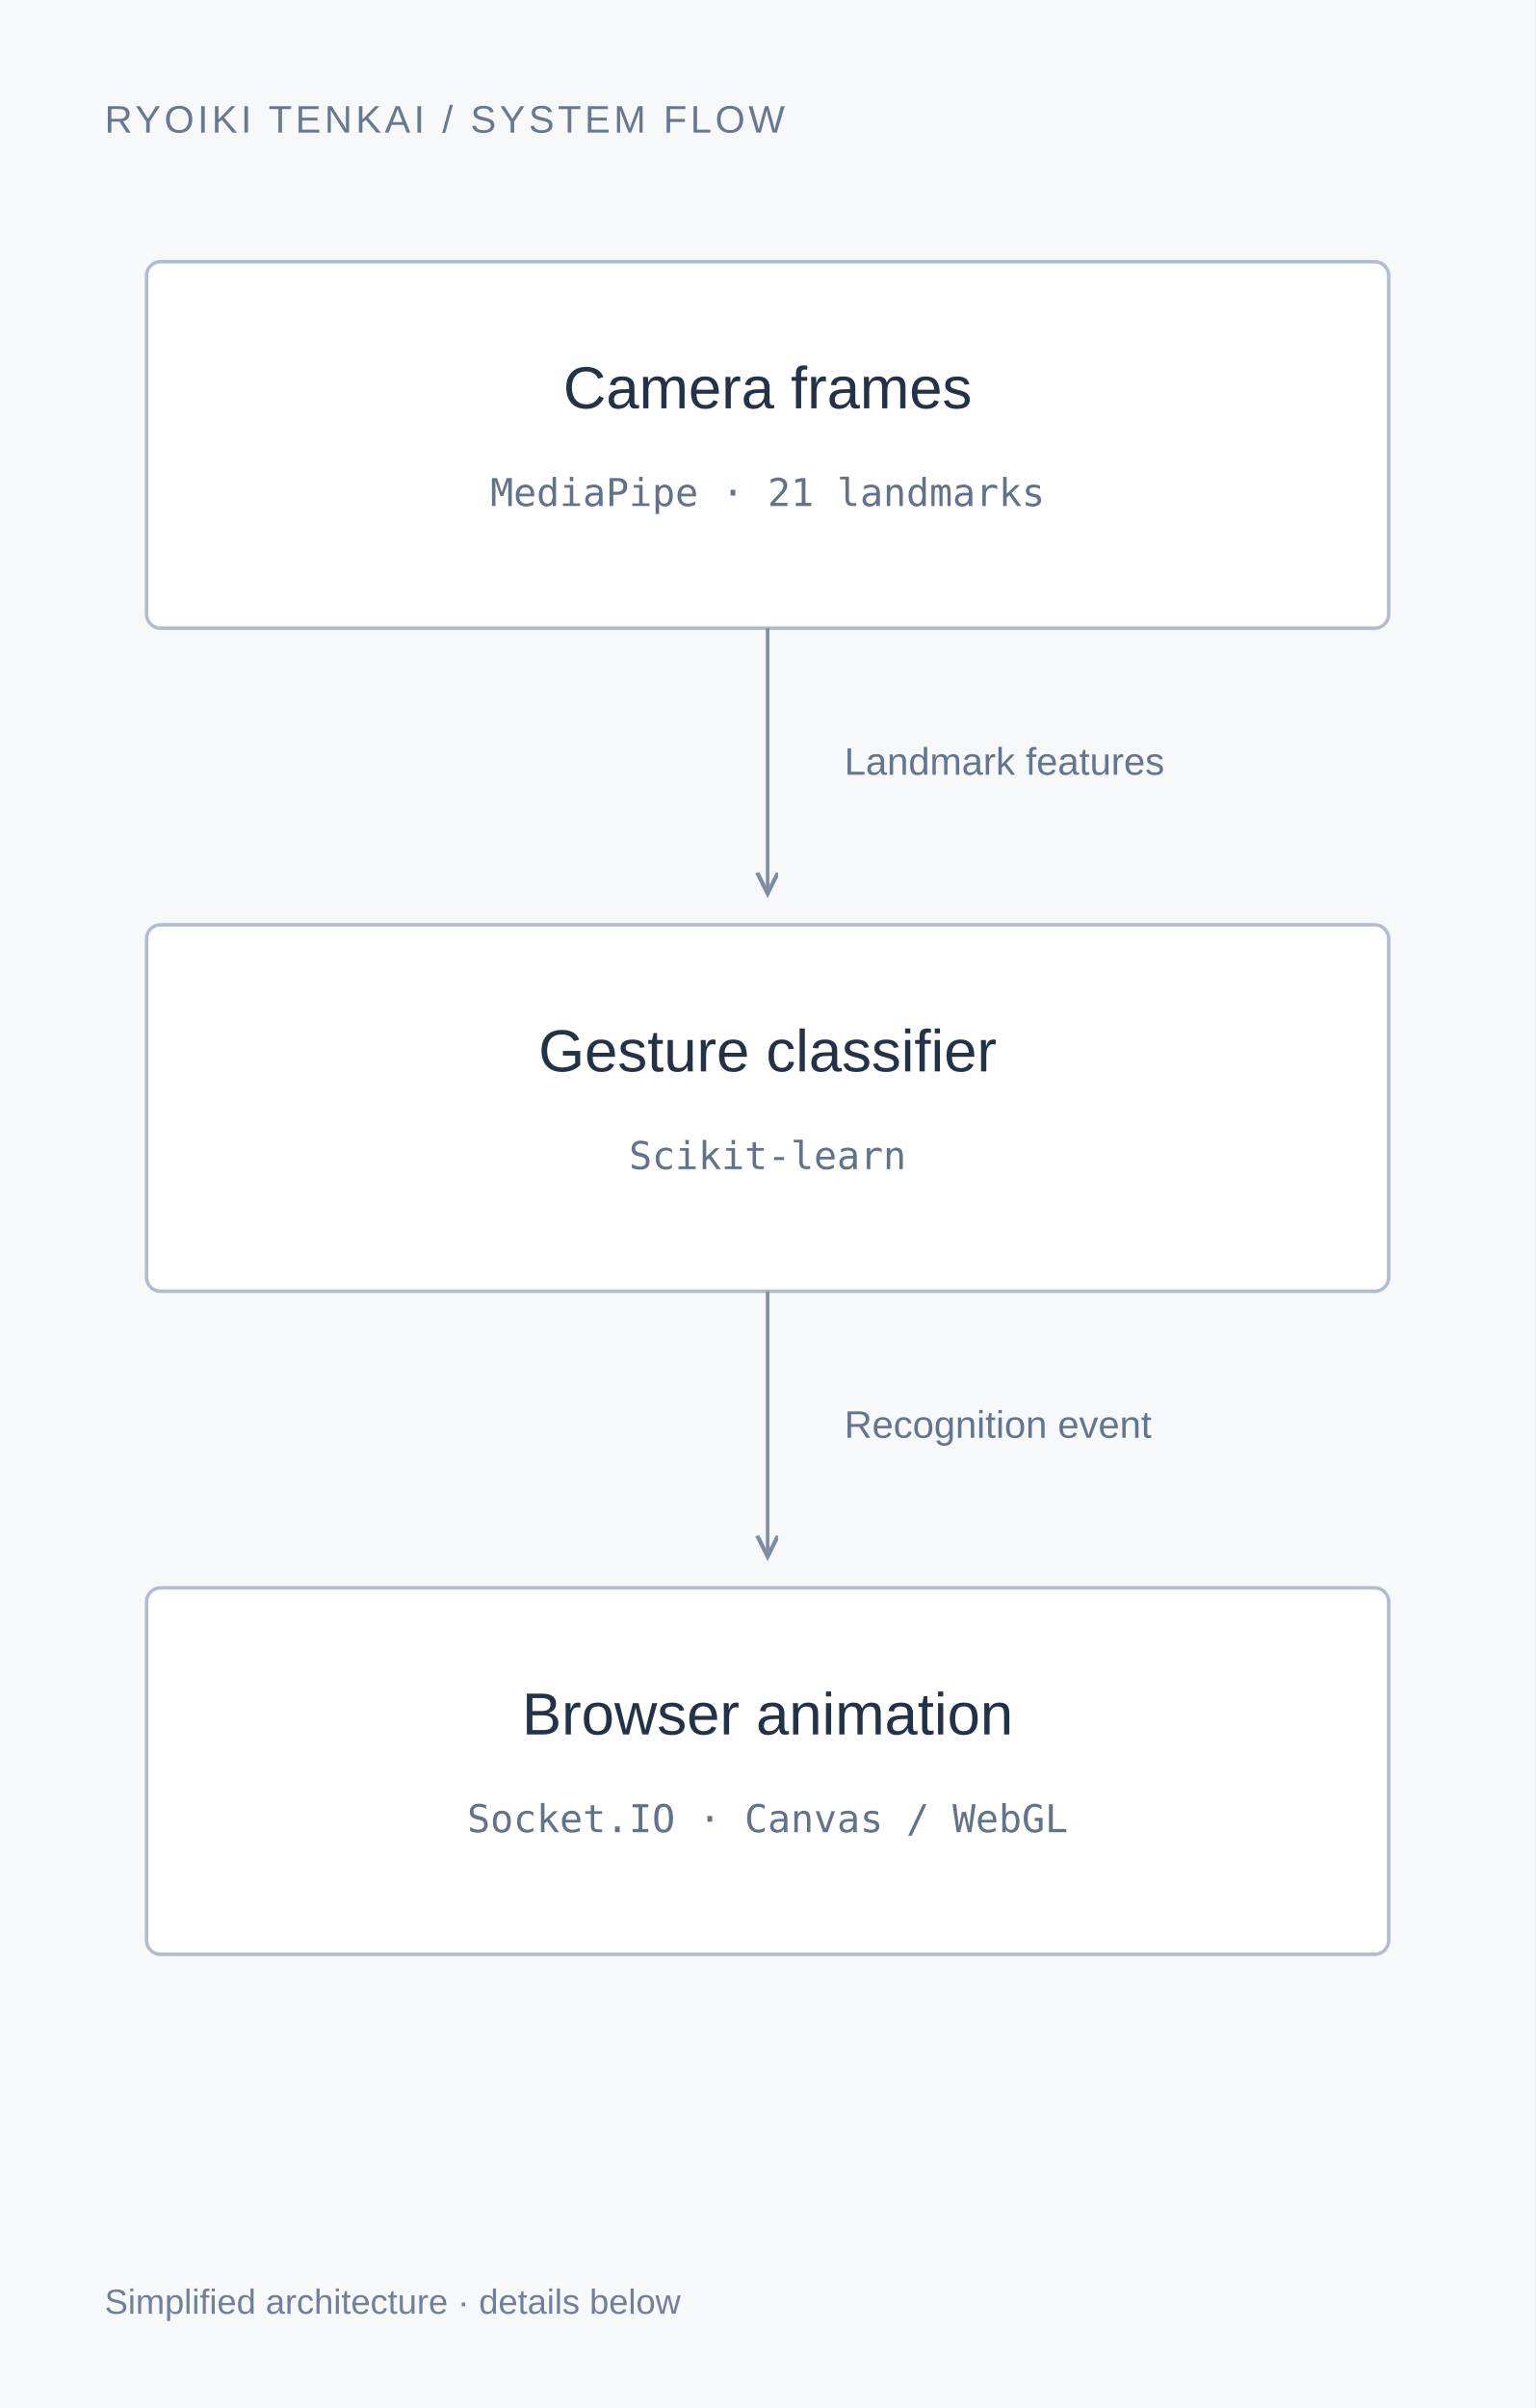
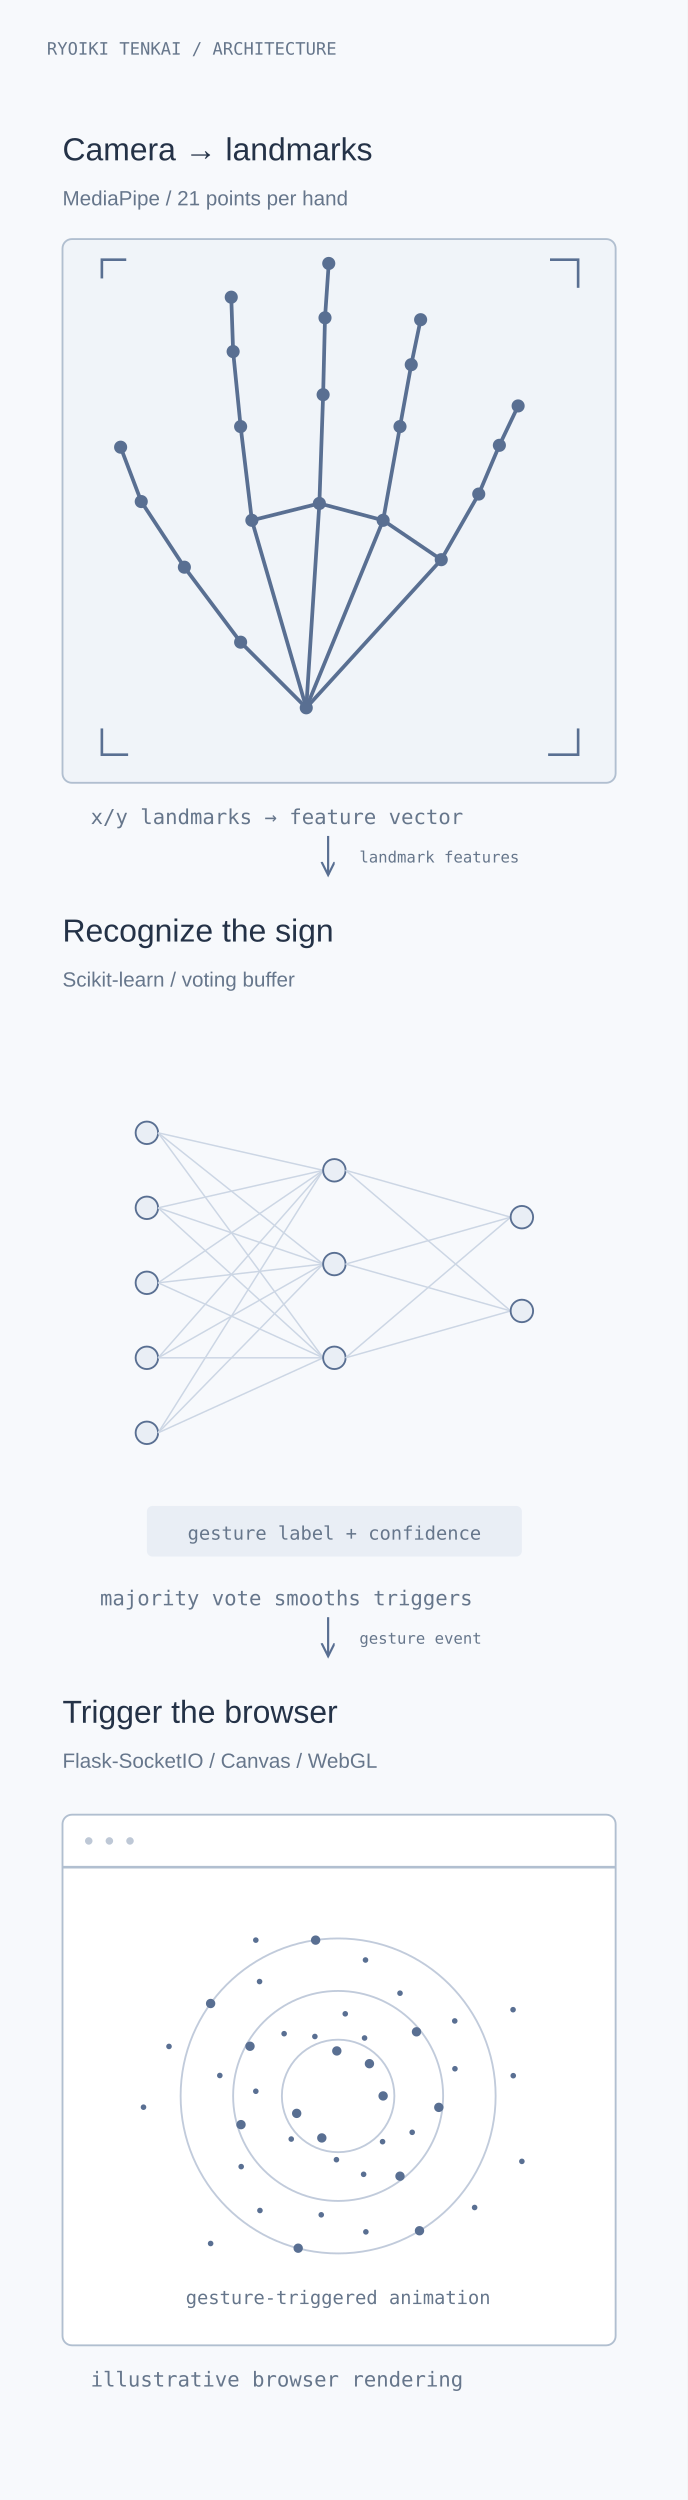
- <svg xmlns="http://www.w3.org/2000/svg" viewBox="0 0 440 690" role="img">
+ <svg xmlns="http://www.w3.org/2000/svg" viewBox="0 0 440 1600" role="img">
  <defs>
    <marker id="arrow" markerWidth="8" markerHeight="8" refX="6" refY="3" orient="auto">
-       <path d="M0 0L6 3L0 6" fill="none" stroke="#7d8da4" stroke-width="1.2" />
+       <path d="M0 0L6 3L0 6" fill="none" stroke="#596f92" />
    </marker>
  </defs>
-   <rect width="440" height="690" fill="#f7f8fa" />
+   <rect width="440" height="1600" fill="#f7f9fc" />
  <g font-family="Arial,Helvetica,sans-serif">
-     <text x="30" y="38" font-size="11" letter-spacing="1" fill="#68788e">RYOIKI TENKAI / SYSTEM FLOW</text>
-     <rect x="42" y="75" width="356" height="105" rx="4" fill="#fff" stroke="#b1bdce" />
-     <text x="220.0" y="117" text-anchor="middle" font-size="17" fill="#243247">Camera frames</text>
-     <text x="220.0" y="145" text-anchor="middle" font-size="11" font-family="monospace" fill="#62728a">MediaPipe · 21 landmarks</text>
-     <path d="M220 180V256" stroke="#7d8da4" fill="none" marker-end="url(#arrow)" />
-     <rect x="235" y="204" width="160" height="28" fill="#f7f8fa" />
-     <text x="242" y="222" font-size="11" fill="#64758e">Landmark features</text>
-     <rect x="42" y="265" width="356" height="105" rx="4" fill="#fff" stroke="#b1bdce" />
-     <text x="220.0" y="307" text-anchor="middle" font-size="17" fill="#243247">Gesture classifier</text>
-     <text x="220.0" y="335" text-anchor="middle" font-size="11" font-family="monospace" fill="#62728a">Scikit-learn</text>
-     <path d="M220 370V446" stroke="#7d8da4" fill="none" marker-end="url(#arrow)" />
-     <rect x="235" y="394" width="160" height="28" fill="#f7f8fa" />
-     <text x="242" y="412" font-size="11" fill="#64758e">Recognition event</text>
-     <rect x="42" y="455" width="356" height="105" rx="4" fill="#fff" stroke="#b1bdce" />
-     <text x="220.0" y="497" text-anchor="middle" font-size="17" fill="#243247">Browser animation</text>
-     <text x="220.0" y="525" text-anchor="middle" font-size="11" font-family="monospace" fill="#62728a">Socket.IO · Canvas / WebGL</text>
-     <text x="30" y="663" font-size="10" fill="#718098">Simplified architecture · details below</text>
+     <text x="30" y="35" font-size="11" fill="#66768b" text-anchor="start" font-family="monospace">RYOIKI TENKAI / ARCHITECTURE</text>
+     <g transform="translate(40 75) scale(1.2)">
+       <text x="0" y="23" font-size="17" fill="#243247" text-anchor="start">Camera → landmarks</text>
+       <text x="0" y="47" font-size="11" fill="#66768b" text-anchor="start">MediaPipe / 21 points per hand</text>
+       <rect x="0" y="65" width="295" height="290" rx="5" fill="#f0f4f9" stroke="#b1bfd0" />
+       <polyline points="130,315 95,280 65,240 42,205 31,176" stroke="#596f92" stroke-width="2" fill="none" />
+       <polyline points="130,315 101,215 95,165 91,125 90,96" stroke="#596f92" stroke-width="2" fill="none" />
+       <polyline points="101,215 137,206 171,215 202,236" stroke="#596f92" stroke-width="2" fill="none" />
+       <polyline points="130,315 137,206 139,148 140,107 142,78" stroke="#596f92" stroke-width="2" fill="none" />
+       <polyline points="130,315 171,215 180,165 186,132 191,108" stroke="#596f92" stroke-width="2" fill="none" />
+       <polyline points="130,315 202,236 222,201 233,175 243,154" stroke="#596f92" stroke-width="2" fill="none" />
+       <circle cx="130" cy="315" r="3" fill="#596f92" stroke="#596f92" />
+       <circle cx="95" cy="280" r="3" fill="#596f92" stroke="#596f92" />
+       <circle cx="65" cy="240" r="3" fill="#596f92" stroke="#596f92" />
+       <circle cx="42" cy="205" r="3" fill="#596f92" stroke="#596f92" />
+       <circle cx="31" cy="176" r="3" fill="#596f92" stroke="#596f92" />
+       <circle cx="101" cy="215" r="3" fill="#596f92" stroke="#596f92" />
+       <circle cx="95" cy="165" r="3" fill="#596f92" stroke="#596f92" />
+       <circle cx="91" cy="125" r="3" fill="#596f92" stroke="#596f92" />
+       <circle cx="90" cy="96" r="3" fill="#596f92" stroke="#596f92" />
+       <circle cx="137" cy="206" r="3" fill="#596f92" stroke="#596f92" />
+       <circle cx="139" cy="148" r="3" fill="#596f92" stroke="#596f92" />
+       <circle cx="140" cy="107" r="3" fill="#596f92" stroke="#596f92" />
+       <circle cx="142" cy="78" r="3" fill="#596f92" stroke="#596f92" />
+       <circle cx="171" cy="215" r="3" fill="#596f92" stroke="#596f92" />
+       <circle cx="180" cy="165" r="3" fill="#596f92" stroke="#596f92" />
+       <circle cx="186" cy="132" r="3" fill="#596f92" stroke="#596f92" />
+       <circle cx="191" cy="108" r="3" fill="#596f92" stroke="#596f92" />
+       <circle cx="202" cy="236" r="3" fill="#596f92" stroke="#596f92" />
+       <circle cx="222" cy="201" r="3" fill="#596f92" stroke="#596f92" />
+       <circle cx="233" cy="175" r="3" fill="#596f92" stroke="#596f92" />
+       <circle cx="243" cy="154" r="3" fill="#596f92" stroke="#596f92" />
+       <path d="M21 86V76H34M260 76H275V91M21 326V340H35M259 340H275V326" stroke="#596f92" stroke-width="1.4" fill="none" />
+       <text x="15" y="377" font-size="11" fill="#66768b" text-anchor="start" font-family="monospace">x/y landmarks → feature vector</text>
+     </g>
+     <g transform="translate(40 575) scale(1.2)">
+       <text x="0" y="23" font-size="17" fill="#243247" text-anchor="start">Recognize the sign</text>
+       <text x="0" y="47" font-size="11" fill="#66768b" text-anchor="start">Scikit-learn / voting buffer</text>
+       <circle cx="45" cy="125" r="6" fill="#e9eef5" stroke="#596f92" />
+       <circle cx="45" cy="165" r="6" fill="#e9eef5" stroke="#596f92" />
+       <circle cx="45" cy="205" r="6" fill="#e9eef5" stroke="#596f92" />
+       <circle cx="45" cy="245" r="6" fill="#e9eef5" stroke="#596f92" />
+       <circle cx="45" cy="285" r="6" fill="#e9eef5" stroke="#596f92" />
+       <path d="M51 125L139 145" stroke="#ccd6e4" stroke-width="0.8" fill="none" />
+       <path d="M51 125L139 195" stroke="#ccd6e4" stroke-width="0.8" fill="none" />
+       <path d="M51 125L139 245" stroke="#ccd6e4" stroke-width="0.8" fill="none" />
+       <path d="M51 165L139 145" stroke="#ccd6e4" stroke-width="0.8" fill="none" />
+       <path d="M51 165L139 195" stroke="#ccd6e4" stroke-width="0.8" fill="none" />
+       <path d="M51 165L139 245" stroke="#ccd6e4" stroke-width="0.8" fill="none" />
+       <path d="M51 205L139 145" stroke="#ccd6e4" stroke-width="0.8" fill="none" />
+       <path d="M51 205L139 195" stroke="#ccd6e4" stroke-width="0.8" fill="none" />
+       <path d="M51 205L139 245" stroke="#ccd6e4" stroke-width="0.8" fill="none" />
+       <path d="M51 245L139 145" stroke="#ccd6e4" stroke-width="0.8" fill="none" />
+       <path d="M51 245L139 195" stroke="#ccd6e4" stroke-width="0.8" fill="none" />
+       <path d="M51 245L139 245" stroke="#ccd6e4" stroke-width="0.8" fill="none" />
+       <path d="M51 285L139 145" stroke="#ccd6e4" stroke-width="0.8" fill="none" />
+       <path d="M51 285L139 195" stroke="#ccd6e4" stroke-width="0.8" fill="none" />
+       <path d="M51 285L139 245" stroke="#ccd6e4" stroke-width="0.8" fill="none" />
+       <circle cx="145" cy="145" r="6" fill="#e9eef5" stroke="#596f92" />
+       <circle cx="145" cy="195" r="6" fill="#e9eef5" stroke="#596f92" />
+       <circle cx="145" cy="245" r="6" fill="#e9eef5" stroke="#596f92" />
+       <path d="M151 145L239 170" stroke="#ccd6e4" stroke-width="0.8" fill="none" />
+       <path d="M151 145L239 220" stroke="#ccd6e4" stroke-width="0.8" fill="none" />
+       <path d="M151 195L239 170" stroke="#ccd6e4" stroke-width="0.8" fill="none" />
+       <path d="M151 195L239 220" stroke="#ccd6e4" stroke-width="0.8" fill="none" />
+       <path d="M151 245L239 170" stroke="#ccd6e4" stroke-width="0.8" fill="none" />
+       <path d="M151 245L239 220" stroke="#ccd6e4" stroke-width="0.8" fill="none" />
+       <circle cx="245" cy="170" r="6" fill="#e9eef5" stroke="#596f92" />
+       <circle cx="245" cy="220" r="6" fill="#e9eef5" stroke="#596f92" />
+       <rect x="45" y="324" width="200" height="27" rx="3" fill="#e9eef5" stroke="none" />
+       <text x="145.0" y="342" font-size="10" fill="#66768b" text-anchor="middle" font-family="monospace">gesture label + confidence</text>
+       <text x="20" y="377" font-size="11" fill="#66768b" text-anchor="start" font-family="monospace">majority vote smooths triggers</text>
+     </g>
+     <g transform="translate(40 1075) scale(1.2)">
+       <text x="0" y="23" font-size="17" fill="#243247" text-anchor="start">Trigger the browser</text>
+       <text x="0" y="47" font-size="11" fill="#66768b" text-anchor="start">Flask-SocketIO / Canvas / WebGL</text>
+       <rect x="0" y="72" width="295" height="283" rx="5" fill="#fff" stroke="#b1bfd0" />
+       <path d="M0 100H295" stroke="#b1bfd0" stroke-width="1.4" fill="none" />
+       <circle cx="14" cy="86" r="2" fill="#bec8d6" stroke="none" />
+       <circle cx="25" cy="86" r="2" fill="#bec8d6" stroke="none" />
+       <circle cx="36" cy="86" r="2" fill="#bec8d6" stroke="none" />
+       <circle cx="147" cy="222" r="30" fill="none" stroke="#c1cbdb" />
+       <circle cx="147" cy="222" r="56" fill="none" stroke="#c1cbdb" />
+       <circle cx="147" cy="222" r="84" fill="none" stroke="#c1cbdb" />
+       <circle cx="171.0" cy="222.0" r="2.5" fill="#596f92" stroke="none" />
+       <circle cx="122.0" cy="245.0" r="1.5" fill="#596f92" stroke="none" />
+       <circle cx="150.8" cy="178.2" r="1.5" fill="#596f92" stroke="none" />
+       <circle cx="180.0" cy="264.8" r="2.5" fill="#596f92" stroke="none" />
+       <circle cx="83.9" cy="211.1" r="1.5" fill="#596f92" stroke="none" />
+       <circle cx="209.2" cy="182.0" r="1.5" fill="#596f92" stroke="none" />
+       <circle cx="125.7" cy="303.2" r="2.5" fill="#596f92" stroke="none" />
+       <circle cx="103.1" cy="138.9" r="1.5" fill="#596f92" stroke="none" />
+       <circle cx="245.0" cy="256.9" r="1.5" fill="#596f92" stroke="none" />
+       <circle cx="124.9" cy="231.3" r="2.5" fill="#596f92" stroke="none" />
+       <circle cx="161.1" cy="191.1" r="1.5" fill="#596f92" stroke="none" />
+       <circle cx="160.6" cy="263.8" r="1.5" fill="#596f92" stroke="none" />
+       <circle cx="100.0" cy="195.5" r="2.5" fill="#596f92" stroke="none" />
+       <circle cx="209.3" cy="207.5" r="1.5" fill="#596f92" stroke="none" />
+       <circle cx="105.3" cy="283.1" r="1.5" fill="#596f92" stroke="none" />
+       <circle cx="135.0" cy="138.9" r="2.5" fill="#596f92" stroke="none" />
+       <circle cx="219.8" cy="281.5" r="1.5" fill="#596f92" stroke="none" />
+       <circle cx="43.2" cy="228.0" r="1.5" fill="#596f92" stroke="none" />
+       <circle cx="163.7" cy="204.8" r="2.5" fill="#596f92" stroke="none" />
+       <circle cx="146.1" cy="256.0" r="1.5" fill="#596f92" stroke="none" />
+       <circle cx="118.2" cy="188.8" r="1.5" fill="#596f92" stroke="none" />
+       <circle cx="200.7" cy="228.1" r="2.5" fill="#596f92" stroke="none" />
+       <circle cx="95.3" cy="259.7" r="1.5" fill="#596f92" stroke="none" />
+       <circle cx="161.6" cy="149.5" r="1.5" fill="#596f92" stroke="none" />
+       <circle cx="190.4" cy="293.9" r="2.5" fill="#596f92" stroke="none" />
+       <circle cx="56.8" cy="195.6" r="1.5" fill="#596f92" stroke="none" />
+       <circle cx="240.3" cy="176.0" r="1.5" fill="#596f92" stroke="none" />
+       <circle cx="138.3" cy="244.4" r="2.5" fill="#596f92" stroke="none" />
+       <circle cx="134.6" cy="190.3" r="1.5" fill="#596f92" stroke="none" />
+       <circle cx="186.5" cy="241.4" r="1.5" fill="#596f92" stroke="none" />
+       <circle cx="95.2" cy="237.3" r="2.5" fill="#596f92" stroke="none" />
+       <circle cx="180.0" cy="167.2" r="1.5" fill="#596f92" stroke="none" />
+       <circle cx="161.8" cy="294.5" r="1.5" fill="#596f92" stroke="none" />
+       <circle cx="79.0" cy="172.7" r="2.5" fill="#596f92" stroke="none" />
+       <circle cx="240.4" cy="211.2" r="1.5" fill="#596f92" stroke="none" />
+       <circle cx="79.0" cy="300.7" r="1.5" fill="#596f92" stroke="none" />
+       <circle cx="146.3" cy="198.0" r="2.5" fill="#596f92" stroke="none" />
+       <circle cx="170.7" cy="246.4" r="1.5" fill="#596f92" stroke="none" />
+       <circle cx="103.1" cy="219.5" r="1.5" fill="#596f92" stroke="none" />
+       <circle cx="188.8" cy="187.8" r="2.5" fill="#596f92" stroke="none" />
+       <circle cx="138.0" cy="285.4" r="1.5" fill="#596f92" stroke="none" />
+       <circle cx="105.1" cy="161.0" r="1.5" fill="#596f92" stroke="none" />
+       <text x="147" y="333" font-size="10" fill="#66768b" text-anchor="middle" font-family="monospace">gesture-triggered animation</text>
+       <text x="15" y="377" font-size="11" fill="#66768b" text-anchor="start" font-family="monospace">illustrative browser rendering</text>
+     </g>
+     <path d="M210 535V560" fill="none" stroke="#596f92" stroke-width="1.4" marker-end="url(#arrow)" />
+     <text x="230" y="552" font-size="10" fill="#66768b" text-anchor="start" font-family="monospace">landmark features</text>
+     <path d="M210 1035V1060" fill="none" stroke="#596f92" stroke-width="1.4" marker-end="url(#arrow)" />
+     <text x="230" y="1052" font-size="10" fill="#66768b" text-anchor="start" font-family="monospace">gesture event</text>
  </g>
</svg>
